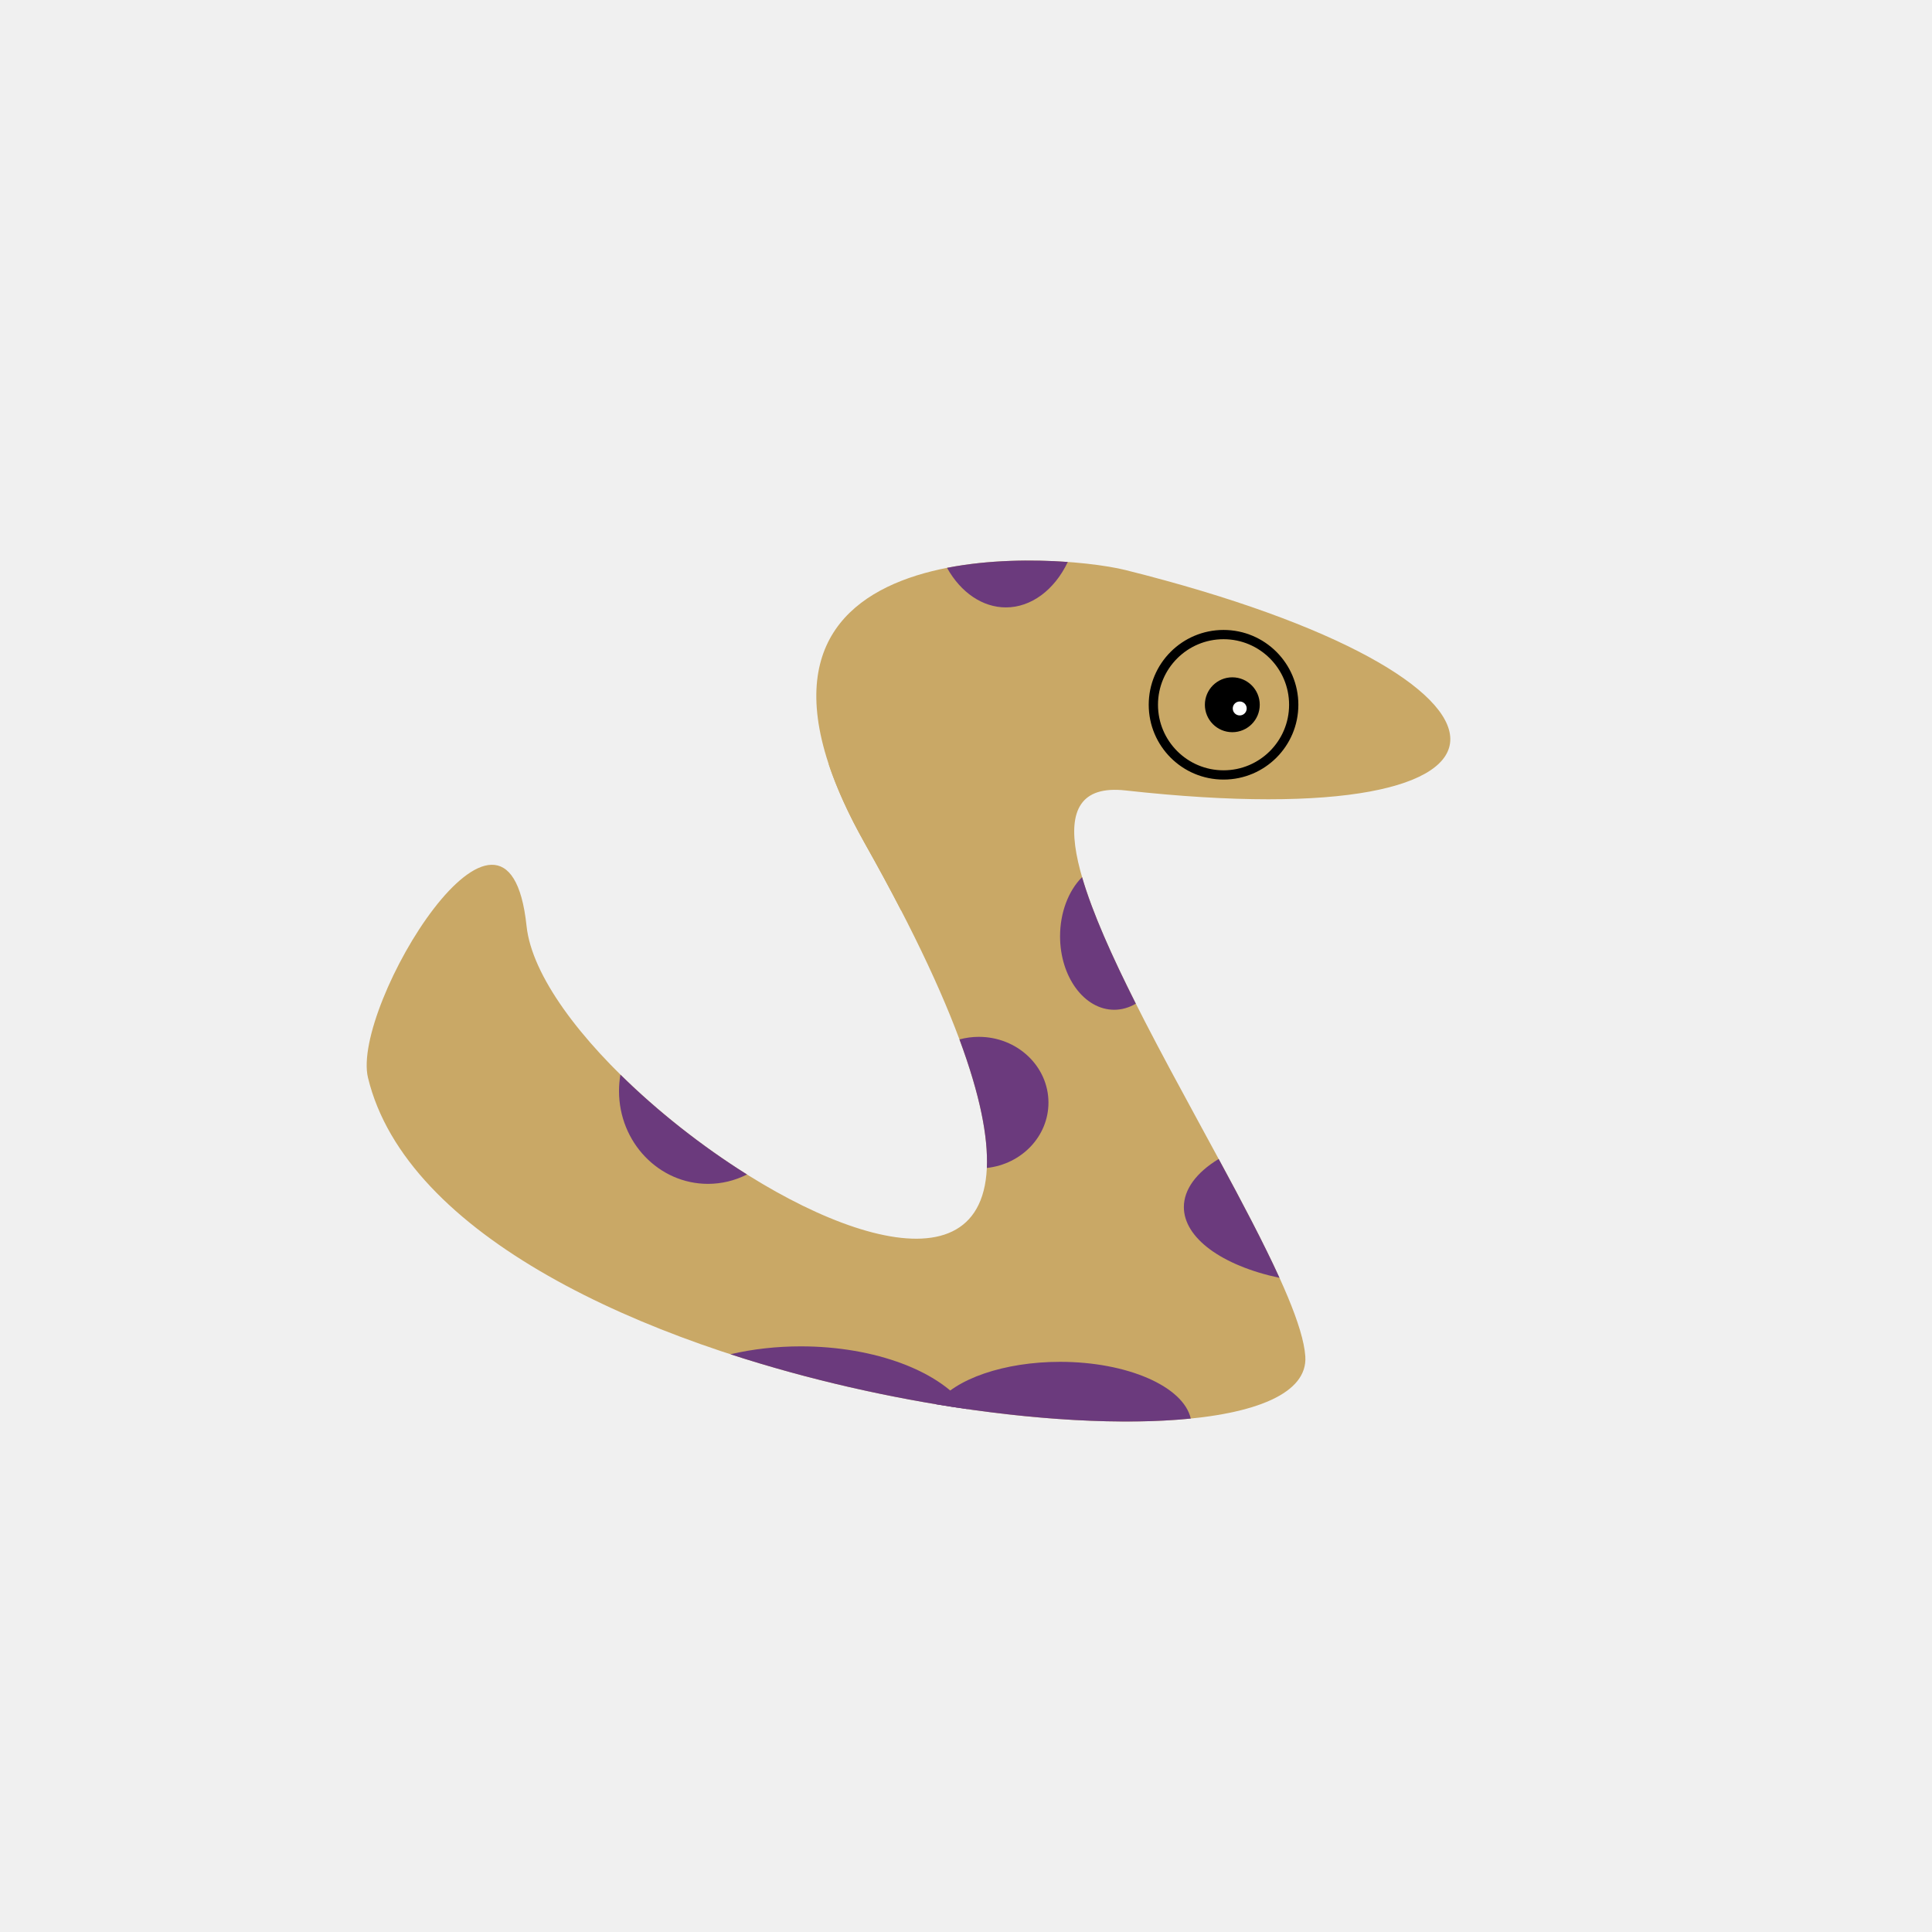
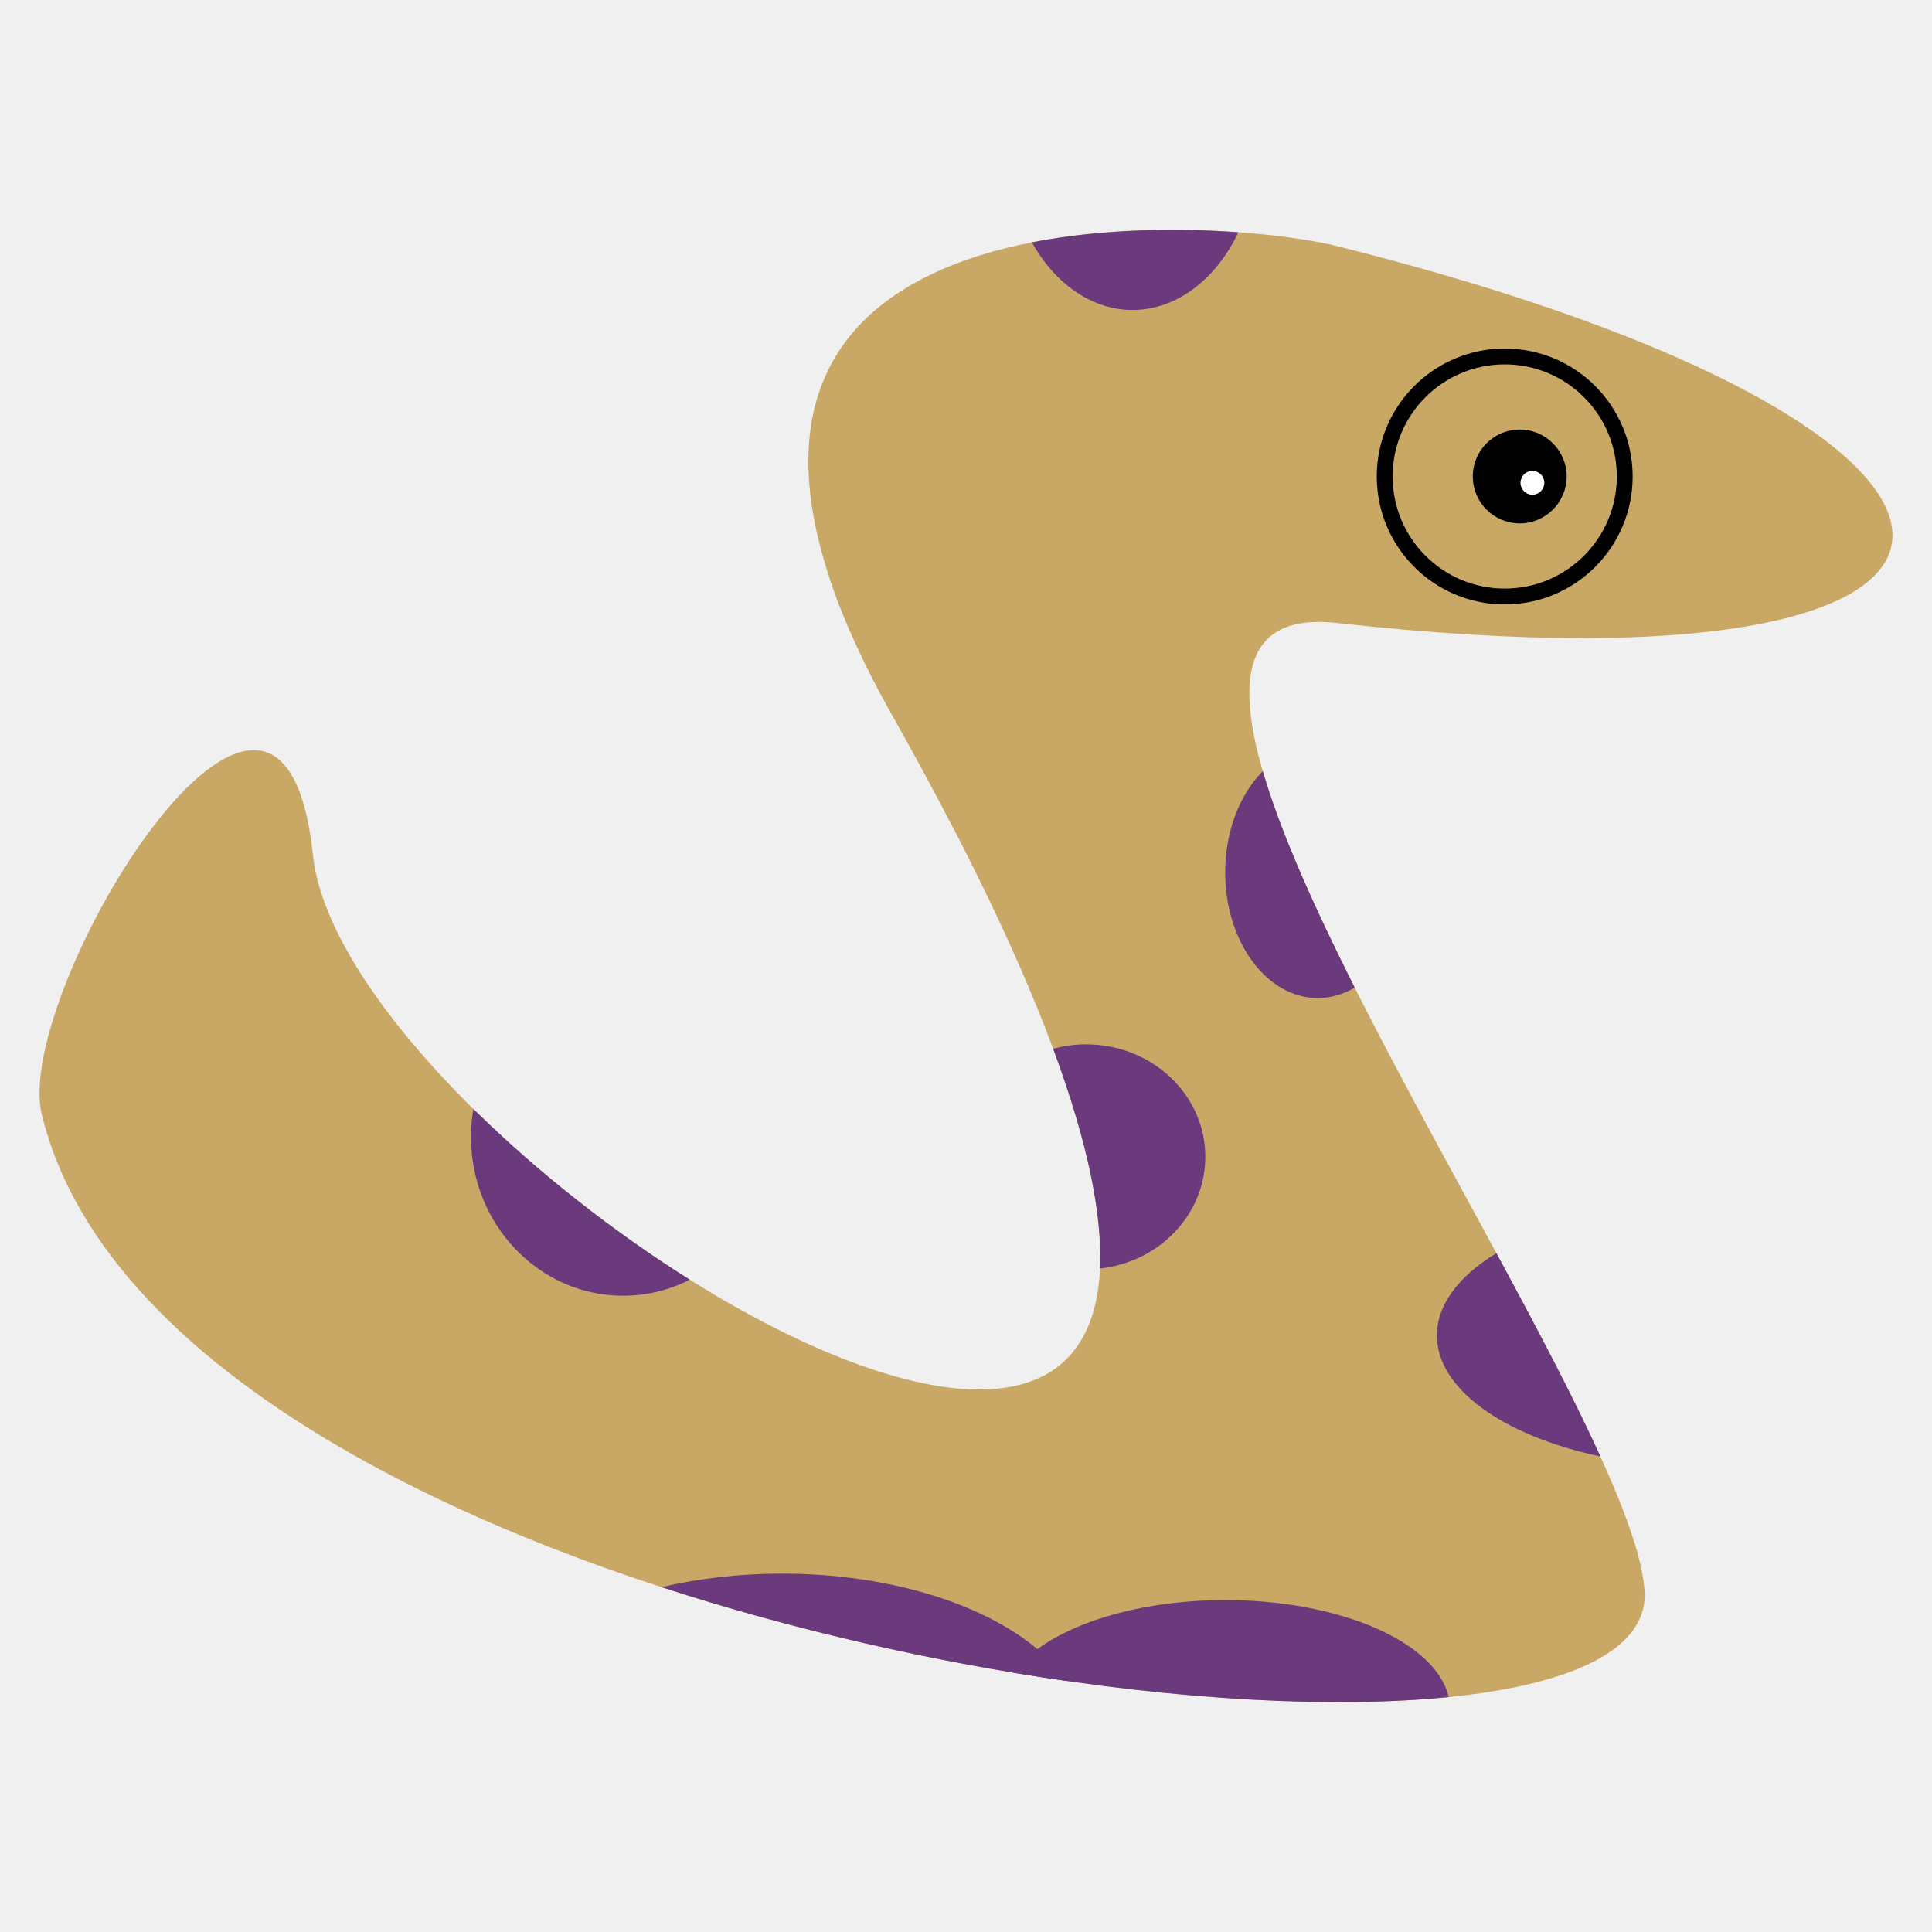
<svg xmlns="http://www.w3.org/2000/svg" xmlns:xlink="http://www.w3.org/1999/xlink" width="512" height="512" viewBox="0 0 512 512" version="1.1" id="svg1" xml:space="preserve">
  <defs id="defs1">
    <filter style="color-interpolation-filters:sRGB" id="filter3" x="-0.037" y="-0.051" width="1.075" height="1.103">
      <feGaussianBlur stdDeviation="0.097" id="feGaussianBlur3" />
    </filter>
    <symbol id="g4">
      <circle style="fill:none;fill-opacity:1;stroke:#000000;stroke-width:5;stroke-linecap:round;stroke-linejoin:round;stroke-dasharray:none;stroke-opacity:1;paint-order:stroke markers fill" id="path3" cx="247.716" cy="256" r="37.867" />
      <circle style="fill:#000000;fill-opacity:1;stroke:none;stroke-width:8.529;stroke-linecap:round;stroke-linejoin:round;stroke-dasharray:none;stroke-opacity:1;paint-order:stroke markers fill" id="path4" cx="252.45" cy="256" r="14.803" />
      <circle style="fill:#ffffff;fill-opacity:1;stroke:none;stroke-width:2.165;stroke-linecap:round;stroke-linejoin:round;stroke-dasharray:none;stroke-opacity:1;paint-order:stroke markers fill" id="circle4" cx="256.45" cy="258" r="3.758" />
    </symbol>
  </defs>
  <g id="layer1">
    <rect style="fill:#4d4d4d;fill-opacity:1;stroke:#4d4d4d;stroke-width:10;stroke-linecap:round;stroke-linejoin:round;stroke-dasharray:none;paint-order:stroke markers fill;opacity:0.351" id="rect2" width="140.425" height="101.769" x="137.27" y="-124.28" ry="9.861" />
    <rect style="opacity:0.15;fill:#4d4d4d;fill-opacity:1;stroke:#4d4d4d;stroke-width:10;stroke-linecap:round;stroke-linejoin:round;stroke-dasharray:none;paint-order:stroke markers fill;filter:url(#filter3)" id="rect3" width="140.425" height="101.769" x="130.169" y="-131.381" ry="9.861" />
    <rect style="fill:#fce8b1;fill-opacity:1;stroke:#4d4d4d;stroke-width:10;stroke-linecap:round;stroke-linejoin:round;stroke-dasharray:none;paint-order:stroke markers fill" id="rect1" width="140.425" height="101.769" x="134.114" y="-127.803" ry="10" />
    <rect style="opacity:0.4;fill:#fcffff;fill-opacity:1;stroke:none;stroke-width:5.039;stroke-linecap:round;stroke-linejoin:round;stroke-dasharray:none;paint-order:stroke markers fill" id="rect4" width="70.757" height="51.279" x="134.292" y="-126.958" ry="5.039" />
-     <path style="opacity:1;fill:#c9a866;stroke-width:10.234;stroke-linecap:round;stroke-linejoin:round;paint-order:stroke markers fill" d="m 298.282,151.073 c -18.887,-4.722 -116.608,-11.835 -69.023,72.562 106.561,188.997 -84.142,74.625 -89.718,21.752 -4.961,-47.039 -46.577,21.383 -42.018,40.229 20.313,83.956 251.095,113.167 248.398,73.824 -2.165,-31.585 -95.424,-155.273 -47.639,-149.964 115.385,12.821 114.123,-29.873 0,-58.404 z" id="path1" />
-     <use xlink:href="#g4" id="use1" transform="matrix(0.4911667,0,0,0.4911667,202.5808,61.02983)" />
-     <path id="path13" style="fill:#6b3a7d;stroke:none;stroke-width:10;stroke-linecap:round;stroke-linejoin:round;paint-order:stroke fill markers" d="M 267.58 148.646 C 262.119 148.853 256.456 149.412 250.975 150.484 A 19.48 26.145 0 0 0 266.574 160.969 A 19.48 26.145 0 0 0 282.979 148.924 C 278.301 148.585 273.041 148.439 267.58 148.646 z " />
-     <path id="path14" style="opacity:1;fill:#c9a866;stroke-width:10.234;stroke-linecap:round;stroke-linejoin:round;paint-order:stroke markers fill;stroke:none" d="M 227.613 198.904 A 15.379 25.119 0 0 0 219.629 202.555 C 221.722 208.853 224.873 215.855 229.26 223.635 C 232.754 229.832 235.929 235.704 238.801 241.262 A 15.379 25.119 0 0 0 242.992 224.023 A 15.379 25.119 0 0 0 227.613 198.904 z " />
-     <path id="path12" style="fill:#6b3a7d;stroke:none;stroke-width:10;stroke-linecap:round;stroke-linejoin:round;paint-order:stroke fill markers" d="M 286.758 232.445 A 14.354 19.48 0 0 0 280.928 248.119 A 14.354 19.48 0 0 0 295.281 267.6 A 14.354 19.48 0 0 0 301.006 265.982 C 294.742 253.543 289.508 241.902 286.758 232.445 z " />
-     <path id="path11" style="fill:#6b3a7d;stroke:none;stroke-width:10;stroke-linecap:round;stroke-linejoin:round;paint-order:stroke fill markers" d="M 322.961 307.139 A 42.549 20.506 0 0 0 313.736 319.889 A 42.549 20.506 0 0 0 339.08 338.643 C 334.882 329.41 329.142 318.561 322.961 307.139 z " />
-     <path id="path10" style="fill:#6b3a7d;stroke:none;stroke-width:10;stroke-linecap:round;stroke-linejoin:round;paint-order:stroke fill markers" d="M 280.928 360.9 A 34.86 16.917 0 0 0 248.082 372.148 C 273.706 376.419 297.736 377.73 315.57 375.934 A 34.86 16.917 0 0 0 280.928 360.9 z " />
-     <path id="path9" style="fill:#6b3a7d;stroke:none;stroke-width:10;stroke-linecap:round;stroke-linejoin:round;paint-order:stroke fill markers" d="M 212.234 356.799 A 47.163 25.632 0 0 0 193.561 358.893 C 214.259 365.636 236.014 370.511 256.4 373.439 A 47.163 25.632 0 0 0 212.234 356.799 z " />
-     <path id="path8" style="fill:#6b3a7d;stroke:none;stroke-width:10;stroke-linecap:round;stroke-linejoin:round;paint-order:stroke fill markers" d="M 164.416 284.787 A 23.582 24.607 0 0 0 164.045 289.129 A 23.582 24.607 0 0 0 187.627 313.736 A 23.582 24.607 0 0 0 197.959 311.25 C 186.043 303.776 174.256 294.495 164.416 284.787 z " />
-     <path id="path7" style="fill:#6b3a7d;stroke:none;stroke-width:10;stroke-linecap:round;stroke-linejoin:round;paint-order:stroke fill markers" d="M 259.396 274.775 A 18.455 17.43 0 0 0 254.27 275.461 C 259.73 290.173 261.896 301.336 261.525 309.52 A 18.455 17.43 0 0 0 277.852 292.205 A 18.455 17.43 0 0 0 259.396 274.775 z " />
+     <g id="g1" transform="matrix(1.709987,0,0,1.709987,-155.6992,-193.0989)">
+       <path style="opacity:1;fill:#c9a866;stroke-width:10.234;stroke-linecap:round;stroke-linejoin:round;paint-order:stroke markers fill" d="m 298.282,151.073 c -18.887,-4.722 -116.608,-11.835 -69.023,72.562 106.561,188.997 -84.142,74.625 -89.718,21.752 -4.961,-47.039 -46.577,21.383 -42.018,40.229 20.313,83.956 251.095,113.167 248.398,73.824 -2.165,-31.585 -95.424,-155.273 -47.639,-149.964 115.385,12.821 114.123,-29.873 0,-58.404 z" id="path1" />
+       <use xlink:href="#g4" id="use1" transform="matrix(0.4911667,0,0,0.4911667,202.5808,61.02983)" />
+       <path id="path13" style="fill:#6b3a7d;stroke:none;stroke-width:10;stroke-linecap:round;stroke-linejoin:round;paint-order:stroke fill markers" d="m 267.58,148.646 c -5.461,0.207 -11.124,0.765 -16.605,1.838 a 19.48,26.145 0 0 0 15.6,10.484 19.48,26.145 0 0 0 16.404,-12.045 c -4.678,-0.339 -9.937,-0.484 -15.398,-0.277 z" />
+       <path id="path14" style="opacity:1;fill:#c9a866;stroke:none;stroke-width:10.234;stroke-linecap:round;stroke-linejoin:round;paint-order:stroke markers fill" d="m 227.613,198.904 a 15.379,25.119 0 0 0 -7.984,3.65 c 2.093,6.298 5.245,13.3 9.631,21.08 3.494,6.197 6.669,12.069 9.541,17.627 a 15.379,25.119 0 0 0 4.191,-17.238 15.379,25.119 0 0 0 -15.379,-25.119 z" />
+       <path id="path12" style="fill:#6b3a7d;stroke:none;stroke-width:10;stroke-linecap:round;stroke-linejoin:round;paint-order:stroke fill markers" d="m 286.758,232.445 a 14.354,19.48 0 0 0 -5.83,15.674 14.354,19.48 0 0 0 14.354,19.48 14.354,19.48 0 0 0 5.725,-1.617 c -6.264,-12.44 -11.498,-24.081 -14.248,-33.537 z" />
+       <path id="path11" style="fill:#6b3a7d;stroke:none;stroke-width:10;stroke-linecap:round;stroke-linejoin:round;paint-order:stroke fill markers" d="m 322.961,307.139 a 42.549,20.506 0 0 0 -9.225,12.75 42.549,20.506 0 0 0 25.344,18.754 c -4.198,-9.233 -9.938,-20.082 -16.119,-31.504 z" />
+       <path id="path10" style="fill:#6b3a7d;stroke:none;stroke-width:10;stroke-linecap:round;stroke-linejoin:round;paint-order:stroke fill markers" d="m 280.928,360.9 a 34.86,16.917 0 0 0 -32.846,11.248 c 25.624,4.271 49.654,5.581 67.488,3.785 a 34.86,16.917 0 0 0 -34.643,-15.033 z" />
+       <path id="path9" style="fill:#6b3a7d;stroke:none;stroke-width:10;stroke-linecap:round;stroke-linejoin:round;paint-order:stroke fill markers" d="m 212.234,356.799 a 47.163,25.632 0 0 0 -18.674,2.094 c 20.698,6.744 42.454,11.618 62.84,14.547 a 47.163,25.632 0 0 0 -44.166,-16.641 z" />
+       <path id="path8" style="fill:#6b3a7d;stroke:none;stroke-width:10;stroke-linecap:round;stroke-linejoin:round;paint-order:stroke fill markers" d="m 164.416,284.787 a 23.582,24.607 0 0 0 -0.371,4.342 23.582,24.607 0 0 0 23.582,24.607 23.582,24.607 0 0 0 10.332,-2.486 c -11.916,-7.474 -23.703,-16.755 -33.543,-26.463 z" />
+       <path id="path7" style="fill:#6b3a7d;stroke:none;stroke-width:10;stroke-linecap:round;stroke-linejoin:round;paint-order:stroke fill markers" d="m 259.396,274.775 a 18.455,17.43 0 0 0 -5.127,0.686 c 5.46,14.712 7.627,25.875 7.256,34.059 a 18.455,17.43 0 0 0 16.326,-17.314 18.455,17.43 0 0 0 -18.455,-17.43 z" />
+     </g>
  </g>
</svg>
